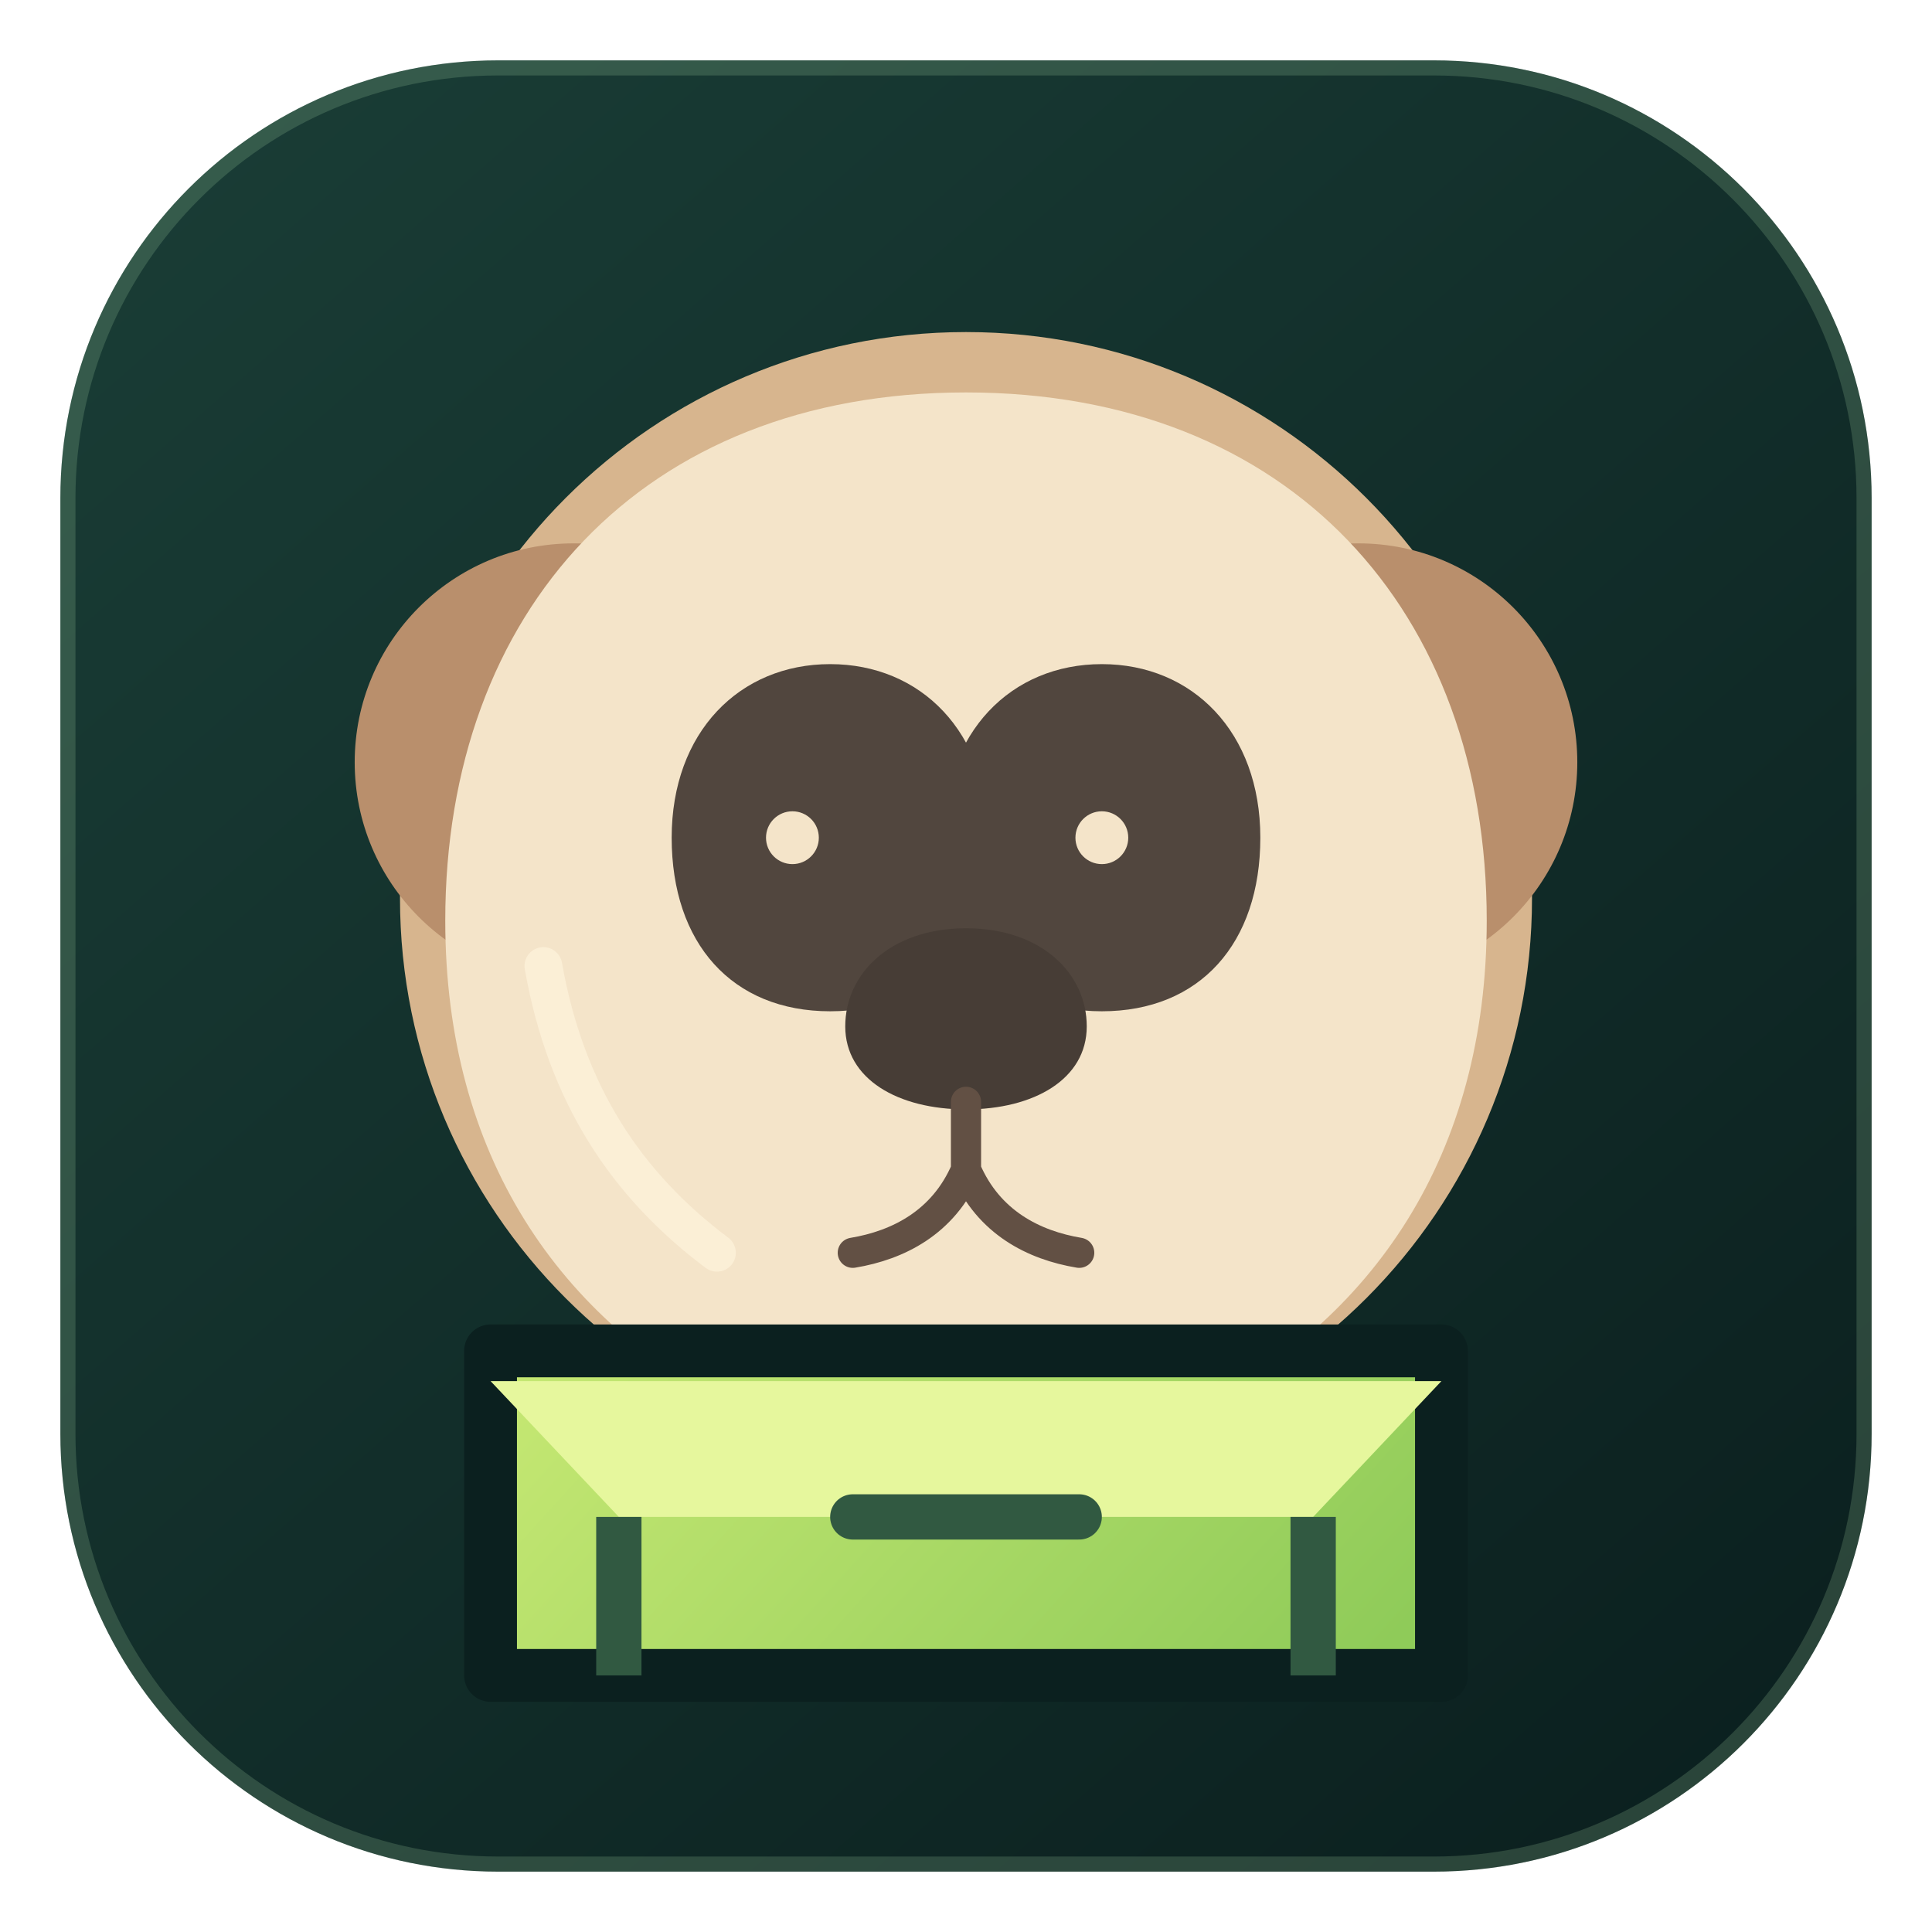
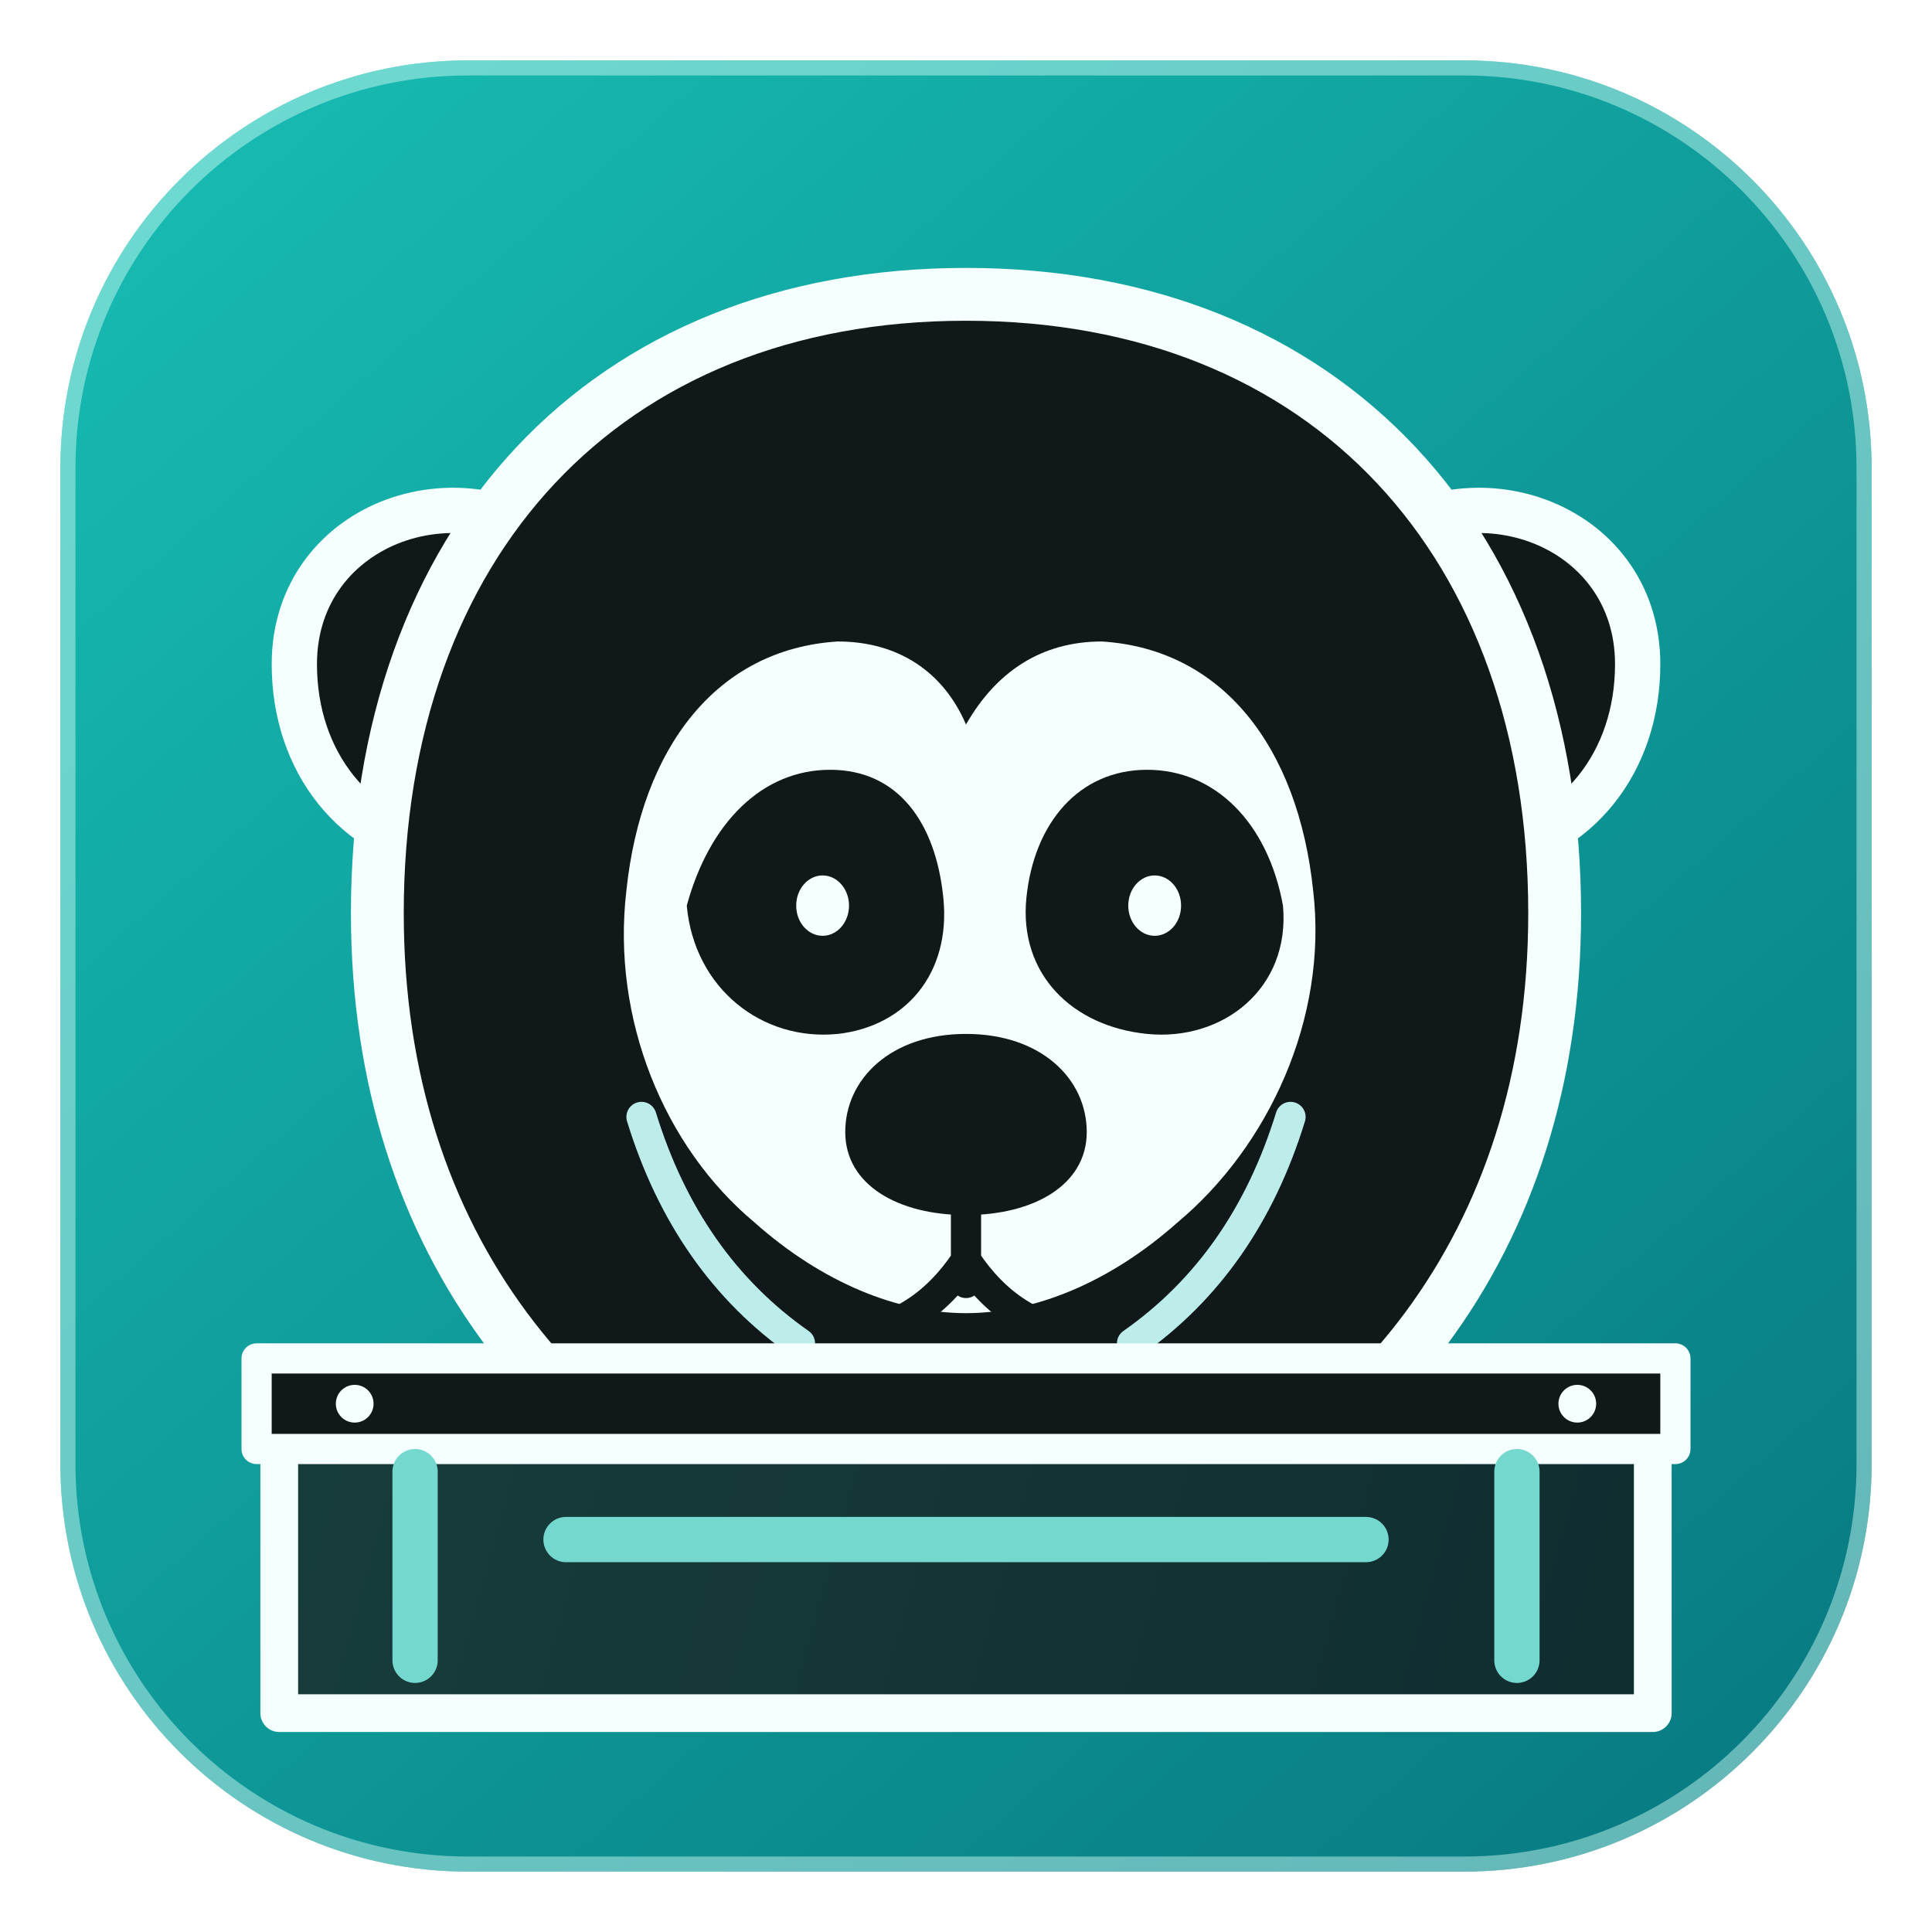
<svg xmlns="http://www.w3.org/2000/svg" width="256" height="256" viewBox="0 0 256 256">
  <defs>
-     <linearGradient id="night" x1="28" y1="18" x2="226" y2="244" gradientUnits="userSpaceOnUse">
-       <stop stop-color="#193C35" />
-       <stop offset="1" stop-color="#0B201F" />
+     <linearGradient id="teal" x1="30" y1="18" x2="226" y2="240" gradientUnits="userSpaceOnUse">
+       <stop stop-color="#16B9B0" />
+       <stop offset="1" stop-color="#087C83" />
    </linearGradient>
-     <linearGradient id="case" x1="73" y1="117" x2="184" y2="218" gradientUnits="userSpaceOnUse">
-       <stop stop-color="#D9F27C" />
-       <stop offset="1" stop-color="#8FCB59" />
+     <linearGradient id="crate" x1="43" y1="182" x2="213" y2="229" gradientUnits="userSpaceOnUse">
+       <stop stop-color="#173D3B" />
+       <stop offset="1" stop-color="#102D30" />
    </linearGradient>
  </defs>
-   <rect x="8" y="8" width="240" height="240" rx="58" fill="url(#night)" />
-   <rect x="9" y="9" width="238" height="238" rx="57" fill="none" stroke="#B9EDB3" stroke-opacity=".18" stroke-width="2" />
-   <circle cx="128" cy="119" r="75" fill="#D7B58E" />
-   <circle cx="76" cy="101" r="29" fill="#B98F6C" />
-   <circle cx="180" cy="101" r="29" fill="#B98F6C" />
-   <path d="M128 52c-43 0-69 29-69 70 0 31 15 53 39 65-1 12-8 21-22 28h104c-14-7-21-16-22-28 24-12 39-34 39-65 0-41-26-70-69-70Z" fill="#F4E4C9" />
-   <path d="M89 111c0-14 9-23 21-23s21 9 21 23-8 23-21 23-21-9-21-23Zm36 0c0-14 9-23 21-23s21 9 21 23-8 23-21 23-21-9-21-23Z" fill="#51463E" />
-   <circle cx="105" cy="111" r="3.5" fill="#F4E4C9" />
-   <circle cx="146" cy="111" r="3.5" fill="#F4E4C9" />
-   <path d="M128 123c-10 0-16 6-16 13 0 7 7 11 16 11s16-4 16-11c0-7-6-13-16-13Z" fill="#473D36" />
-   <path d="M128 146v11m0-2c-3 7-9 10-15 11m15-11c3 7 9 10 15 11" fill="none" stroke="#625044" stroke-width="4" stroke-linecap="round" />
-   <path d="M72 128c3 17 11 29 23 38" fill="none" stroke="#FFF4DD" stroke-opacity=".65" stroke-width="5" stroke-linecap="round" />
-   <path d="M65 179h126v43H65z" fill="url(#case)" stroke="#0B201F" stroke-width="7" stroke-linejoin="round" />
-   <path d="M65 183h126l-17 18H82l-17-18Z" fill="#E6F79D" />
-   <path d="M82 201v21m92-21v21" stroke="#315941" stroke-width="6" />
-   <path d="M113 201h30" stroke="#315941" stroke-width="6" stroke-linecap="round" />
+   <rect x="8" y="8" width="240" height="240" rx="54" fill="url(#teal)" />
+   <rect x="9" y="9" width="238" height="238" rx="53" fill="none" stroke="#D7FFFA" stroke-opacity=".45" stroke-width="2" />
+   <path d="M76 74c-14-13-37-5-37 14 0 13 8 23 20 25m121-39c14-13 37-5 37 14 0 13-8 23-20 25" fill="#101819" stroke="#F5FFFF" stroke-width="6" stroke-linecap="round" stroke-linejoin="round" />
+   <path d="M128 39c-48 0-78 33-78 82 0 44 25 74 61 86 11 4 24 5 34 0 36-12 61-42 61-86 0-49-30-82-78-82Z" fill="#101819" stroke="#F5FFFF" stroke-width="7" stroke-linejoin="round" />
+   <path d="M83 118c2-19 12-32 28-33 8 0 14 4 17 11 4-7 10-11 18-11 16 1 26 14 28 33 2 17-6 34-18 44-9 8-19 12-28 12s-19-4-28-12c-12-10-19-27-17-44Z" fill="#F5FFFF" />
+   <path d="M91 120c3-11 10-18 19-18 9 0 14 7 15 17 1 10-5 17-14 18-10 1-19-6-20-17Zm45-1c1-10 7-17 16-17 9 0 16 7 18 18 1 11-8 18-18 17-10-1-17-8-16-18Z" fill="#101819" />
+   <ellipse cx="109" cy="120" rx="3.5" ry="4" fill="#F5FFFF" />
+   <ellipse cx="153" cy="120" rx="3.5" ry="4" fill="#F5FFFF" />
+   <path d="M128 137c-10 0-16 6-16 13 0 7 7 11 16 11s16-4 16-11c0-7-6-13-16-13Z" fill="#101819" />
+   <path d="M128 160v10m0-3c-4 6-9 9-15 10m15-10c4 6 9 9 15 10" fill="none" stroke="#101819" stroke-width="4" stroke-linecap="round" />
+   <path d="M85 148c4 13 11 23 21 30m65-30c-4 13-11 23-21 30" fill="none" stroke="#BDEDEA" stroke-width="4" stroke-linecap="round" />
+   <path d="M37 185h182v42H37z" fill="url(#crate)" stroke="#F5FFFF" stroke-width="5" stroke-linejoin="round" />
+   <path d="M34 180h188v12H34z" fill="#101819" stroke="#F5FFFF" stroke-width="4" stroke-linejoin="round" />
+   <path d="M55 195v25m146-25v25M75 204h106" fill="none" stroke="#75D8CF" stroke-width="6" stroke-linecap="round" />
+   <circle cx="47" cy="186" r="2.5" fill="#F5FFFF" />
+   <circle cx="209" cy="186" r="2.5" fill="#F5FFFF" />
</svg>
